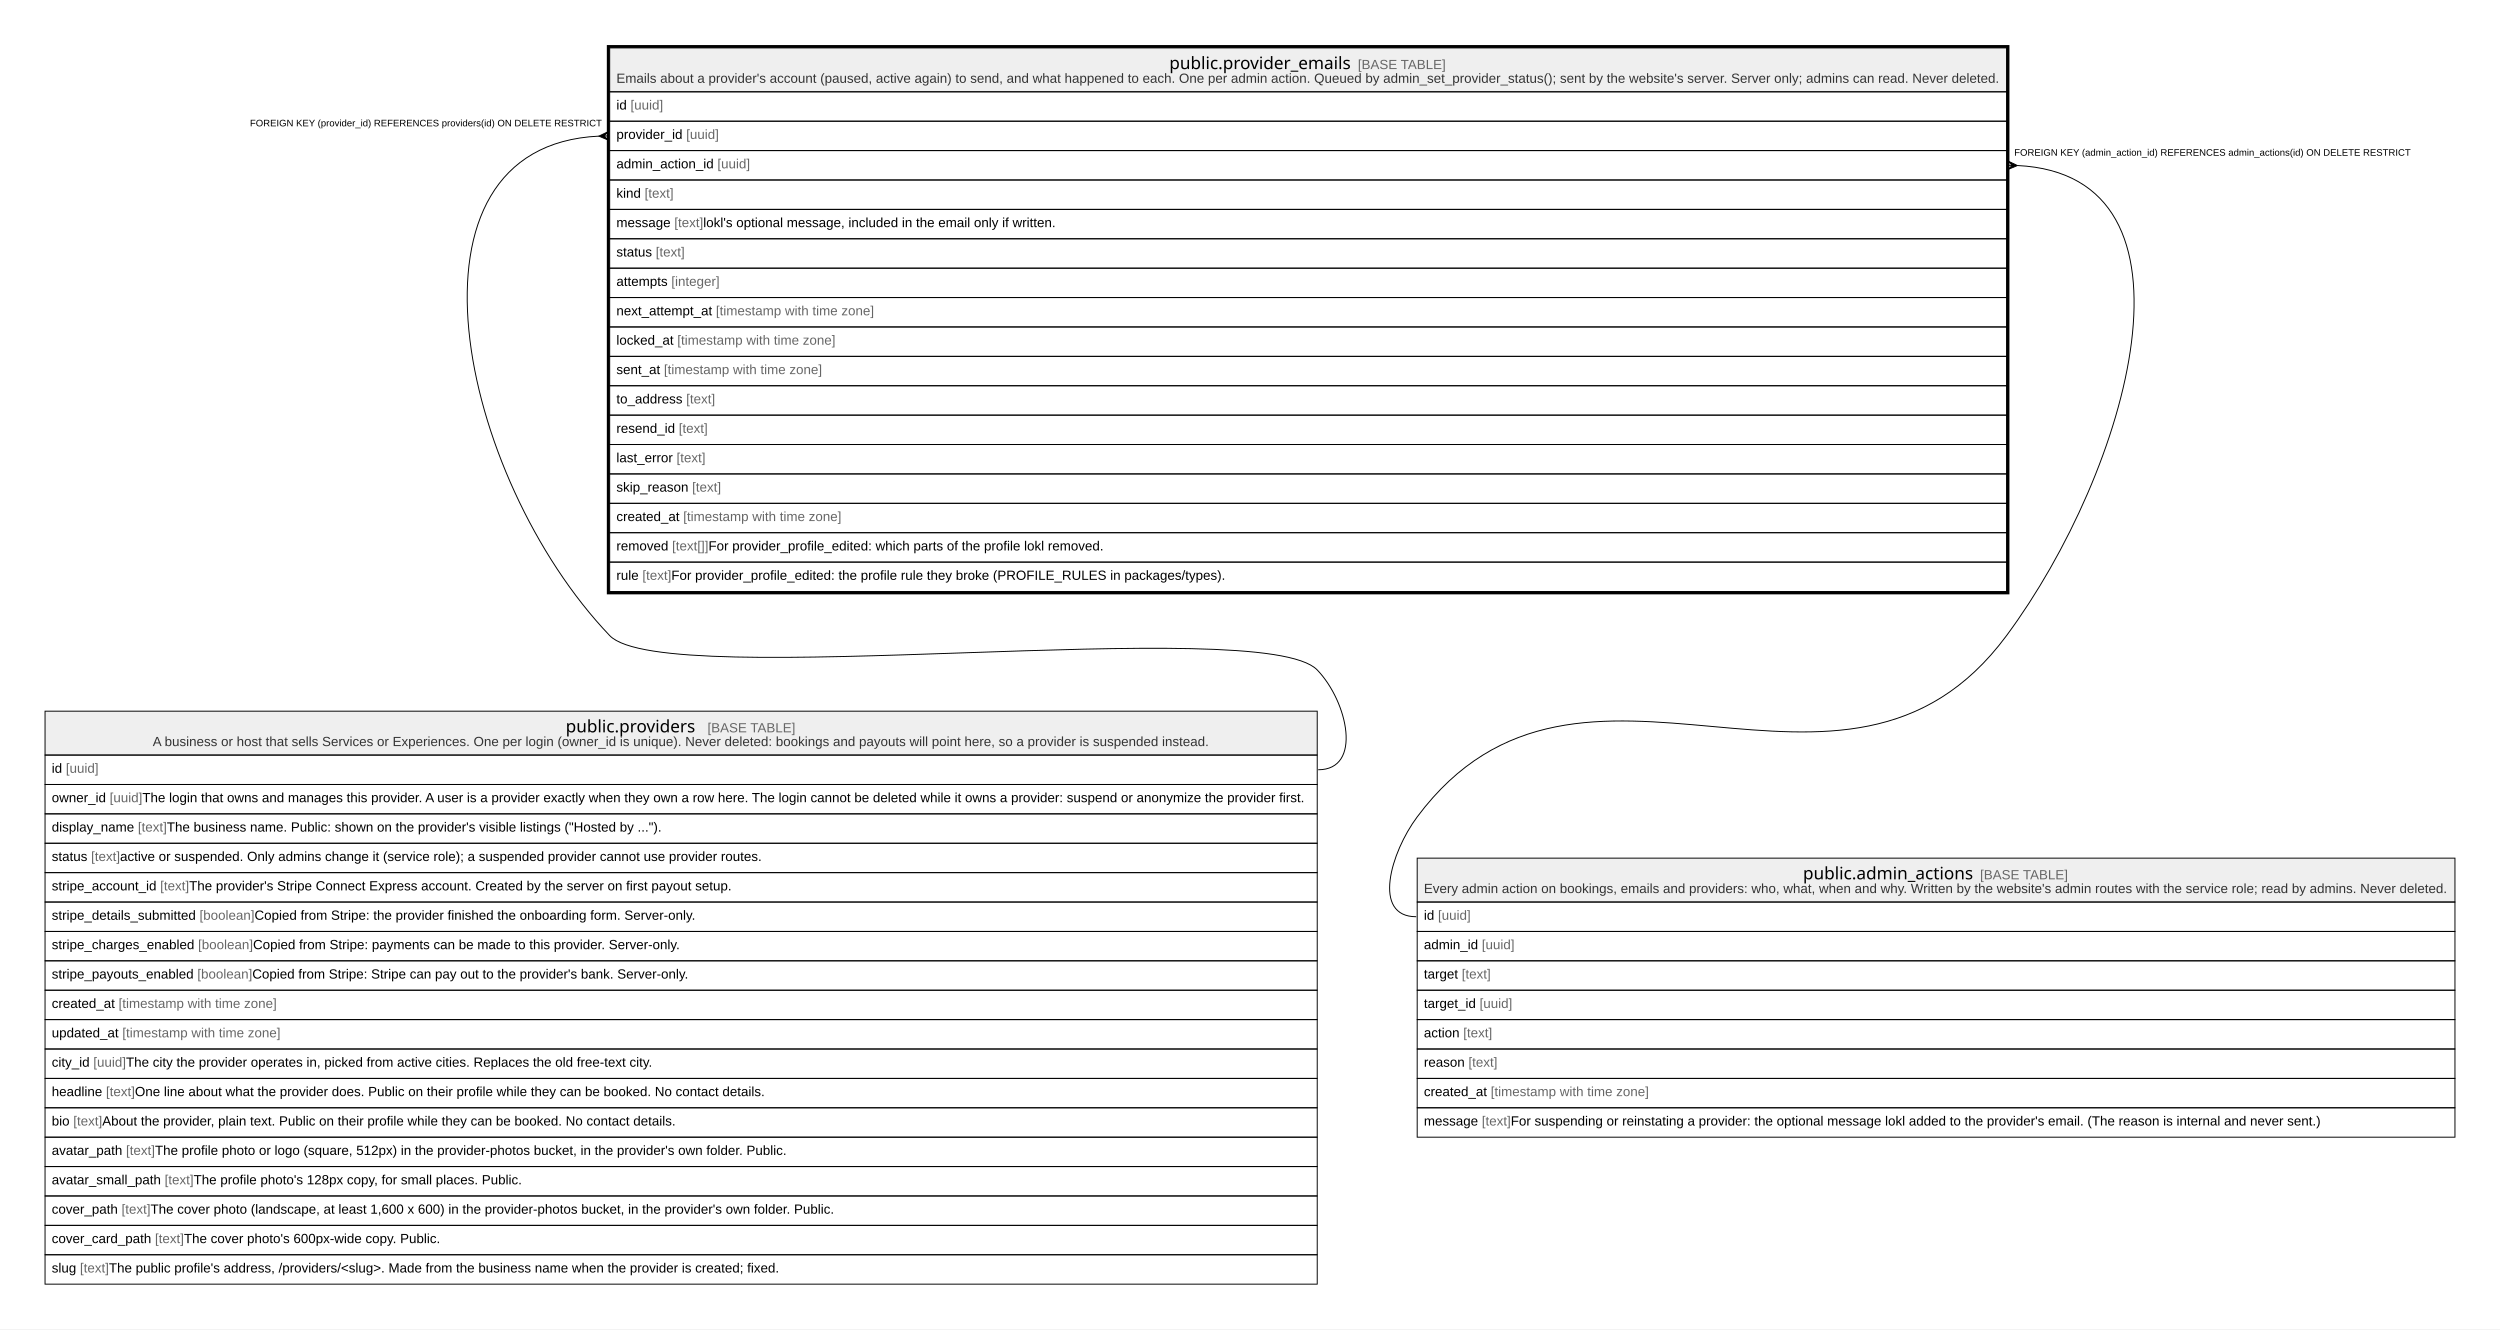
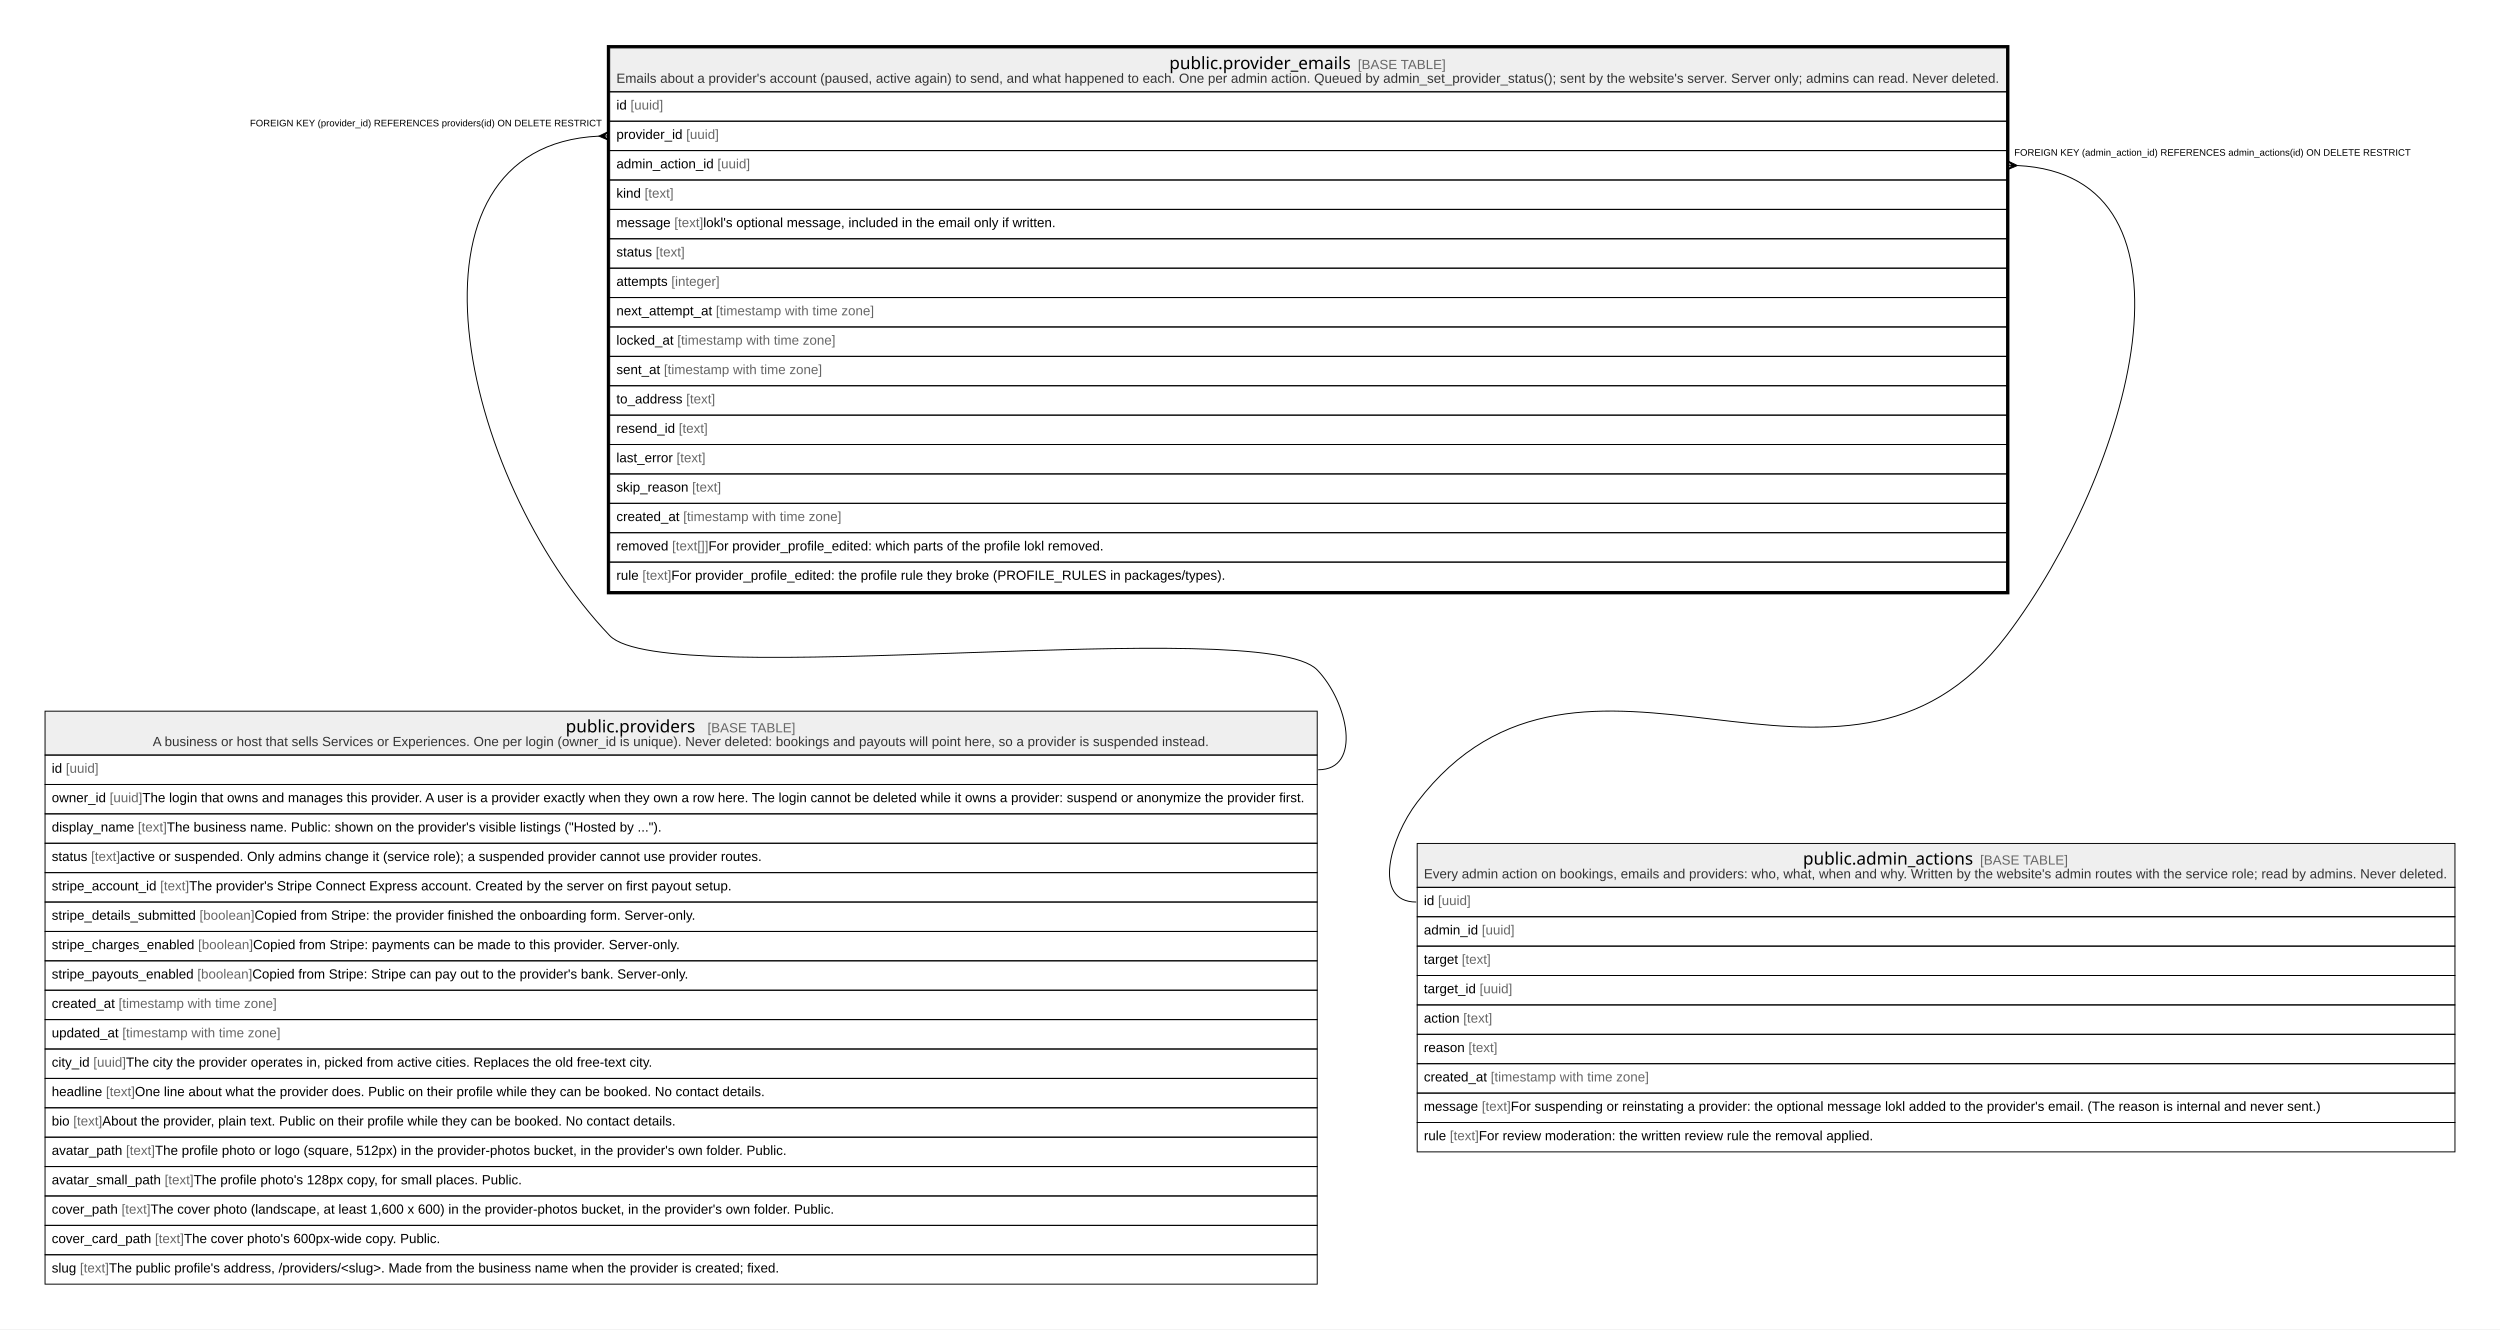
<svg xmlns="http://www.w3.org/2000/svg" width="2620pt" height="1393pt" viewBox="0.00 0.00 2619.64 1392.80">
  <g id="graph0" class="graph" transform="scale(1 1) rotate(0) translate(4 1388.8)">
    <polygon fill="white" stroke="none" points="-4,4 -4,-1388.8 2615.64,-1388.8 2615.64,4 -4,4" />
    <g id="node1" class="node">
      <polygon fill="#efefef" stroke="none" points="634.87,-1292.6 634.87,-1338.6 2098.59,-1338.6 2098.59,-1292.6 634.87,-1292.6" />
      <polygon fill="none" stroke="black" points="634.87,-1292.6 634.87,-1338.6 2098.59,-1338.6 2098.59,-1292.6 634.87,-1292.6" />
      <text text-anchor="start" x="1221.26" y="-1316.4" font-family="Arial Bold" font-size="18.00">public.provider_emails</text>
      <text text-anchor="start" x="1387.71" y="-1316.4" font-family="Arial" font-size="14.00">    </text>
      <text text-anchor="start" x="1418.83" y="-1316.4" font-family="Arial" font-size="14.00" fill="#666666">[BASE TABLE]</text>
      <text text-anchor="start" x="641.87" y="-1302" font-family="Arial" font-size="14.00" fill="#333333">Emails about a provider's account (paused, active again) to send, and what happened to each. One per admin action. Queued by admin_set_provider_status(); sent by the website's server. Server only; admins can read. Never deleted.</text>
      <polygon fill="none" stroke="black" points="634.87,-1261.8 634.87,-1292.6 2098.59,-1292.6 2098.59,-1261.8 634.87,-1261.8" />
      <text text-anchor="start" x="641.87" y="-1274" font-family="Arial" font-size="14.00">id </text>
      <text text-anchor="start" x="656.65" y="-1274" font-family="Arial" font-size="14.00" fill="#666666">[uuid]</text>
      <polygon fill="none" stroke="black" points="634.87,-1231 634.87,-1261.8 2098.59,-1261.8 2098.59,-1231 634.87,-1231" />
      <text text-anchor="start" x="641.87" y="-1243.2" font-family="Arial" font-size="14.00">provider_id </text>
      <text text-anchor="start" x="715.02" y="-1243.2" font-family="Arial" font-size="14.00" fill="#666666">[uuid]</text>
      <polygon fill="none" stroke="black" points="634.87,-1200.2 634.87,-1231 2098.59,-1231 2098.59,-1200.2 634.87,-1200.2" />
      <text text-anchor="start" x="641.87" y="-1212.4" font-family="Arial" font-size="14.00">admin_action_id </text>
      <text text-anchor="start" x="747.71" y="-1212.4" font-family="Arial" font-size="14.00" fill="#666666">[uuid]</text>
      <polygon fill="none" stroke="black" points="634.87,-1169.4 634.87,-1200.2 2098.59,-1200.2 2098.59,-1169.4 634.87,-1169.4" />
      <text text-anchor="start" x="641.87" y="-1181.6" font-family="Arial" font-size="14.00">kind </text>
      <text text-anchor="start" x="671.44" y="-1181.6" font-family="Arial" font-size="14.00" fill="#666666">[text]</text>
      <polygon fill="none" stroke="black" points="634.87,-1138.6 634.87,-1169.4 2098.59,-1169.4 2098.59,-1138.6 634.87,-1138.6" />
      <text text-anchor="start" x="641.87" y="-1150.8" font-family="Arial" font-size="14.00">message </text>
      <text text-anchor="start" x="702.56" y="-1150.8" font-family="Arial" font-size="14.00" fill="#666666">[text]</text>
      <text text-anchor="start" x="732.91" y="-1150.8" font-family="Arial" font-size="14.00"> lokl's optional message, included in the email only if written.</text>
      <polygon fill="none" stroke="black" points="634.87,-1107.8 634.87,-1138.6 2098.59,-1138.6 2098.59,-1107.8 634.87,-1107.8" />
      <text text-anchor="start" x="641.87" y="-1120" font-family="Arial" font-size="14.00">status </text>
      <text text-anchor="start" x="683.11" y="-1120" font-family="Arial" font-size="14.00" fill="#666666">[text]</text>
      <polygon fill="none" stroke="black" points="634.87,-1077 634.87,-1107.8 2098.59,-1107.8 2098.59,-1077 634.87,-1077" />
      <text text-anchor="start" x="641.87" y="-1089.2" font-family="Arial" font-size="14.00">attempts </text>
      <text text-anchor="start" x="699.44" y="-1089.2" font-family="Arial" font-size="14.00" fill="#666666">[integer]</text>
      <polygon fill="none" stroke="black" points="634.87,-1046.2 634.87,-1077 2098.59,-1077 2098.59,-1046.2 634.87,-1046.2" />
      <text text-anchor="start" x="641.87" y="-1058.4" font-family="Arial" font-size="14.00">next_attempt_at </text>
      <text text-anchor="start" x="746.15" y="-1058.4" font-family="Arial" font-size="14.00" fill="#666666">[timestamp with time zone]</text>
      <polygon fill="none" stroke="black" points="634.87,-1015.4 634.87,-1046.2 2098.59,-1046.2 2098.59,-1015.4 634.87,-1015.4" />
      <text text-anchor="start" x="641.87" y="-1027.6" font-family="Arial" font-size="14.00">locked_at </text>
      <text text-anchor="start" x="705.69" y="-1027.6" font-family="Arial" font-size="14.00" fill="#666666">[timestamp with time zone]</text>
      <polygon fill="none" stroke="black" points="634.87,-984.6 634.87,-1015.4 2098.59,-1015.4 2098.59,-984.6 634.87,-984.6" />
      <text text-anchor="start" x="641.87" y="-996.8" font-family="Arial" font-size="14.00">sent_at </text>
      <text text-anchor="start" x="691.68" y="-996.8" font-family="Arial" font-size="14.00" fill="#666666">[timestamp with time zone]</text>
      <polygon fill="none" stroke="black" points="634.87,-953.8 634.87,-984.6 2098.59,-984.6 2098.59,-953.8 634.87,-953.8" />
      <text text-anchor="start" x="641.87" y="-966" font-family="Arial" font-size="14.00">to_address </text>
      <text text-anchor="start" x="715.02" y="-966" font-family="Arial" font-size="14.00" fill="#666666">[text]</text>
      <polygon fill="none" stroke="black" points="634.87,-923 634.87,-953.8 2098.59,-953.8 2098.59,-923 634.87,-923" />
      <text text-anchor="start" x="641.87" y="-935.2" font-family="Arial" font-size="14.00">resend_id </text>
      <text text-anchor="start" x="707.24" y="-935.2" font-family="Arial" font-size="14.00" fill="#666666">[text]</text>
      <polygon fill="none" stroke="black" points="634.87,-892.2 634.87,-923 2098.59,-923 2098.59,-892.2 634.87,-892.2" />
      <text text-anchor="start" x="641.87" y="-904.4" font-family="Arial" font-size="14.00">last_error </text>
      <text text-anchor="start" x="704.89" y="-904.4" font-family="Arial" font-size="14.00" fill="#666666">[text]</text>
      <polygon fill="none" stroke="black" points="634.87,-861.4 634.87,-892.2 2098.59,-892.2 2098.59,-861.4 634.87,-861.4" />
      <text text-anchor="start" x="641.87" y="-873.6" font-family="Arial" font-size="14.00">skip_reason </text>
      <text text-anchor="start" x="721.24" y="-873.6" font-family="Arial" font-size="14.00" fill="#666666">[text]</text>
      <polygon fill="none" stroke="black" points="634.87,-830.6 634.87,-861.4 2098.59,-861.4 2098.59,-830.6 634.87,-830.6" />
      <text text-anchor="start" x="641.87" y="-842.8" font-family="Arial" font-size="14.00">created_at </text>
      <text text-anchor="start" x="711.91" y="-842.8" font-family="Arial" font-size="14.00" fill="#666666">[timestamp with time zone]</text>
      <polygon fill="none" stroke="black" points="634.87,-799.8 634.87,-830.6 2098.59,-830.6 2098.59,-799.8 634.87,-799.8" />
      <text text-anchor="start" x="641.87" y="-812" font-family="Arial" font-size="14.00">removed </text>
      <text text-anchor="start" x="700.22" y="-812" font-family="Arial" font-size="14.00" fill="#666666">[text[]]</text>
      <text text-anchor="start" x="738.35" y="-812" font-family="Arial" font-size="14.00"> For provider_profile_edited: which parts of the profile lokl removed.</text>
      <polygon fill="none" stroke="black" points="634.87,-769 634.87,-799.8 2098.59,-799.8 2098.59,-769 634.87,-769" />
      <text text-anchor="start" x="641.87" y="-781.2" font-family="Arial" font-size="14.00">rule </text>
      <text text-anchor="start" x="669.1" y="-781.2" font-family="Arial" font-size="14.00" fill="#666666">[text]</text>
      <text text-anchor="start" x="699.44" y="-781.2" font-family="Arial" font-size="14.00"> For provider_profile_edited: the profile rule they broke (PROFILE_RULES in packages/types).</text>
      <polygon fill="none" stroke="black" stroke-width="3" points="633.37,-767.5 633.37,-1340.1 2100.09,-1340.1 2100.09,-767.5 633.37,-767.5" />
    </g>
    <g id="node2" class="node">
      <polygon fill="#efefef" stroke="none" points="43.2,-597.6 43.2,-643.6 1376.26,-643.6 1376.26,-597.6 43.2,-597.6" />
      <polygon fill="none" stroke="black" points="43.2,-597.6 43.2,-643.6 1376.26,-643.6 1376.26,-597.6 43.2,-597.6" />
      <text text-anchor="start" x="588.75" y="-621.4" font-family="Arial Bold" font-size="18.00">public.providers</text>
      <text text-anchor="start" x="706.22" y="-621.4" font-family="Arial" font-size="14.00">    </text>
      <text text-anchor="start" x="737.34" y="-621.4" font-family="Arial" font-size="14.00" fill="#666666">[BASE TABLE]</text>
      <text text-anchor="start" x="156.03" y="-607" font-family="Arial" font-size="14.00" fill="#333333">A business or host that sells Services or Experiences. One per login (owner_id is unique). Never deleted: bookings and payouts will point here, so a provider is suspended instead.</text>
      <polygon fill="none" stroke="black" points="43.2,-566.8 43.2,-597.6 1376.26,-597.6 1376.26,-566.8 43.2,-566.8" />
      <text text-anchor="start" x="50.2" y="-579" font-family="Arial" font-size="14.00">id </text>
      <text text-anchor="start" x="64.99" y="-579" font-family="Arial" font-size="14.00" fill="#666666">[uuid]</text>
      <polygon fill="none" stroke="black" points="43.2,-536 43.2,-566.8 1376.26,-566.8 1376.26,-536 43.2,-536" />
      <text text-anchor="start" x="50.2" y="-548.2" font-family="Arial" font-size="14.00">owner_id </text>
      <text text-anchor="start" x="110.9" y="-548.2" font-family="Arial" font-size="14.00" fill="#666666">[uuid]</text>
      <text text-anchor="start" x="145.15" y="-548.2" font-family="Arial" font-size="14.00"> The login that owns and manages this provider. A user is a provider exactly when they own a row here. The login cannot be deleted while it owns a provider: suspend or anonymize the provider first.</text>
      <polygon fill="none" stroke="black" points="43.2,-505.2 43.2,-536 1376.26,-536 1376.26,-505.2 43.2,-505.2" />
      <text text-anchor="start" x="50.2" y="-517.4" font-family="Arial" font-size="14.00">display_name </text>
      <text text-anchor="start" x="140.48" y="-517.4" font-family="Arial" font-size="14.00" fill="#666666">[text]</text>
      <text text-anchor="start" x="170.82" y="-517.4" font-family="Arial" font-size="14.00"> The business name. Public: shown on the provider's visible listings ("Hosted by ...").</text>
      <polygon fill="none" stroke="black" points="43.2,-474.4 43.2,-505.2 1376.26,-505.2 1376.26,-474.4 43.2,-474.4" />
      <text text-anchor="start" x="50.2" y="-486.6" font-family="Arial" font-size="14.00">status </text>
      <text text-anchor="start" x="91.44" y="-486.6" font-family="Arial" font-size="14.00" fill="#666666">[text]</text>
      <text text-anchor="start" x="121.79" y="-486.6" font-family="Arial" font-size="14.00"> active or suspended. Only admins change it (service role); a suspended provider cannot use provider routes.</text>
      <polygon fill="none" stroke="black" points="43.2,-443.6 43.2,-474.4 1376.26,-474.4 1376.26,-443.6 43.2,-443.6" />
      <text text-anchor="start" x="50.2" y="-455.8" font-family="Arial" font-size="14.00">stripe_account_id </text>
      <text text-anchor="start" x="163.83" y="-455.8" font-family="Arial" font-size="14.00" fill="#666666">[text]</text>
      <text text-anchor="start" x="194.17" y="-455.8" font-family="Arial" font-size="14.00"> The provider's Stripe Connect Express account. Created by the server on first payout setup.</text>
      <polygon fill="none" stroke="black" points="43.2,-412.8 43.2,-443.6 1376.26,-443.6 1376.26,-412.8 43.2,-412.8" />
      <text text-anchor="start" x="50.2" y="-425" font-family="Arial" font-size="14.00">stripe_details_submitted </text>
      <text text-anchor="start" x="205.06" y="-425" font-family="Arial" font-size="14.00" fill="#666666">[boolean]</text>
      <text text-anchor="start" x="262.67" y="-425" font-family="Arial" font-size="14.00"> Copied from Stripe: the provider finished the onboarding form. Server-only.</text>
      <polygon fill="none" stroke="black" points="43.2,-382 43.2,-412.8 1376.26,-412.8 1376.26,-382 43.2,-382" />
      <text text-anchor="start" x="50.2" y="-394.2" font-family="Arial" font-size="14.00">stripe_charges_enabled </text>
      <text text-anchor="start" x="203.53" y="-394.2" font-family="Arial" font-size="14.00" fill="#666666">[boolean]</text>
      <text text-anchor="start" x="261.14" y="-394.2" font-family="Arial" font-size="14.00"> Copied from Stripe: payments can be made to this provider. Server-only.</text>
      <polygon fill="none" stroke="black" points="43.2,-351.2 43.2,-382 1376.26,-382 1376.26,-351.2 43.2,-351.2" />
      <text text-anchor="start" x="50.2" y="-363.4" font-family="Arial" font-size="14.00">stripe_payouts_enabled </text>
      <text text-anchor="start" x="202.76" y="-363.4" font-family="Arial" font-size="14.00" fill="#666666">[boolean]</text>
      <text text-anchor="start" x="260.36" y="-363.4" font-family="Arial" font-size="14.00"> Copied from Stripe: Stripe can pay out to the provider's bank. Server-only.</text>
      <polygon fill="none" stroke="black" points="43.2,-320.4 43.2,-351.2 1376.26,-351.2 1376.26,-320.4 43.2,-320.4" />
      <text text-anchor="start" x="50.2" y="-332.6" font-family="Arial" font-size="14.00">created_at </text>
      <text text-anchor="start" x="120.25" y="-332.6" font-family="Arial" font-size="14.00" fill="#666666">[timestamp with time zone]</text>
      <polygon fill="none" stroke="black" points="43.2,-289.6 43.2,-320.4 1376.26,-320.4 1376.26,-289.6 43.2,-289.6" />
      <text text-anchor="start" x="50.2" y="-301.8" font-family="Arial" font-size="14.00">updated_at </text>
      <text text-anchor="start" x="124.16" y="-301.8" font-family="Arial" font-size="14.00" fill="#666666">[timestamp with time zone]</text>
      <polygon fill="none" stroke="black" points="43.2,-258.8 43.2,-289.6 1376.26,-289.6 1376.26,-258.8 43.2,-258.8" />
      <text text-anchor="start" x="50.2" y="-271" font-family="Arial" font-size="14.00">city_id </text>
      <text text-anchor="start" x="93.77" y="-271" font-family="Arial" font-size="14.00" fill="#666666">[uuid]</text>
      <text text-anchor="start" x="128.02" y="-271" font-family="Arial" font-size="14.00"> The city the provider operates in, picked from active cities. Replaces the old free-text city.</text>
      <polygon fill="none" stroke="black" points="43.2,-228 43.2,-258.8 1376.26,-258.8 1376.26,-228 43.2,-228" />
      <text text-anchor="start" x="50.2" y="-240.2" font-family="Arial" font-size="14.00">headline </text>
      <text text-anchor="start" x="107.03" y="-240.2" font-family="Arial" font-size="14.00" fill="#666666">[text]</text>
      <text text-anchor="start" x="137.37" y="-240.2" font-family="Arial" font-size="14.00"> One line about what the provider does. Public on their profile while they can be booked. No contact details.</text>
      <polygon fill="none" stroke="black" points="43.2,-197.2 43.2,-228 1376.26,-228 1376.26,-197.2 43.2,-197.2" />
      <text text-anchor="start" x="50.2" y="-209.4" font-family="Arial" font-size="14.00">bio </text>
      <text text-anchor="start" x="72.77" y="-209.4" font-family="Arial" font-size="14.00" fill="#666666">[text]</text>
      <text text-anchor="start" x="103.12" y="-209.4" font-family="Arial" font-size="14.00"> About the provider, plain text. Public on their profile while they can be booked. No contact details.</text>
      <polygon fill="none" stroke="black" points="43.2,-166.4 43.2,-197.2 1376.26,-197.2 1376.26,-166.4 43.2,-166.4" />
      <text text-anchor="start" x="50.2" y="-178.6" font-family="Arial" font-size="14.00">avatar_path </text>
      <text text-anchor="start" x="128.03" y="-178.6" font-family="Arial" font-size="14.00" fill="#666666">[text]</text>
      <text text-anchor="start" x="158.38" y="-178.6" font-family="Arial" font-size="14.00"> The profile photo or logo (square, 512px) in the provider-photos bucket, in the provider's own folder. Public.</text>
      <polygon fill="none" stroke="black" points="43.2,-135.6 43.2,-166.4 1376.26,-166.4 1376.26,-135.6 43.2,-135.6" />
      <text text-anchor="start" x="50.2" y="-147.8" font-family="Arial" font-size="14.00">avatar_small_path </text>
      <text text-anchor="start" x="168.49" y="-147.8" font-family="Arial" font-size="14.00" fill="#666666">[text]</text>
      <text text-anchor="start" x="198.83" y="-147.8" font-family="Arial" font-size="14.00"> The profile photo's 128px copy, for small places. Public.</text>
      <polygon fill="none" stroke="black" points="43.2,-104.8 43.2,-135.6 1376.26,-135.6 1376.26,-104.8 43.2,-104.8" />
      <text text-anchor="start" x="50.2" y="-117" font-family="Arial" font-size="14.00">cover_path </text>
      <text text-anchor="start" x="123.36" y="-117" font-family="Arial" font-size="14.00" fill="#666666">[text]</text>
      <text text-anchor="start" x="153.7" y="-117" font-family="Arial" font-size="14.00"> The cover photo (landscape, at least 1,600 x 600) in the provider-photos bucket, in the provider's own folder. Public.</text>
      <polygon fill="none" stroke="black" points="43.2,-74 43.2,-104.8 1376.26,-104.8 1376.26,-74 43.2,-74" />
      <text text-anchor="start" x="50.2" y="-86.2" font-family="Arial" font-size="14.00">cover_card_path </text>
      <text text-anchor="start" x="158.38" y="-86.2" font-family="Arial" font-size="14.00" fill="#666666">[text]</text>
      <text text-anchor="start" x="188.72" y="-86.2" font-family="Arial" font-size="14.00"> The cover photo's 600px-wide copy. Public.</text>
      <polygon fill="none" stroke="black" points="43.2,-43.2 43.2,-74 1376.26,-74 1376.26,-43.2 43.2,-43.2" />
      <text text-anchor="start" x="50.2" y="-55.4" font-family="Arial" font-size="14.00">slug </text>
      <text text-anchor="start" x="79.77" y="-55.4" font-family="Arial" font-size="14.00" fill="#666666">[text]</text>
      <text text-anchor="start" x="110.12" y="-55.4" font-family="Arial" font-size="14.00"> The public profile's address, /providers/&lt;slug&gt;. Made from the business name when the provider is created; fixed.</text>
    </g>
    <g id="edge1" class="edge">
      <path fill="none" stroke="black" d="M623.51,-1246.16C403.39,-1235.69 476.62,-888.59 634.87,-722.8 691.81,-663.14 1319.08,-746.24 1376.26,-686.8 1408.48,-653.29 1423.75,-582.2 1377.26,-582.2" />
      <polygon fill="black" stroke="black" points="623.53,-1246.16 633.43,-1250.89 628.87,-1246.28 633.2,-1246.38 633.2,-1246.38 633.2,-1246.38 628.87,-1246.28 633.64,-1241.89 623.53,-1246.16" />
      <text text-anchor="start" x="257.9" y="-1256.4" font-family="Arial" font-size="10.00">FOREIGN KEY (provider_id) REFERENCES providers(id) ON DELETE RESTRICT</text>
    </g>
    <g id="node3" class="node">
-       <polygon fill="#efefef" stroke="none" points="1481.01,-443.6 1481.01,-489.6 2568.44,-489.6 2568.44,-443.6 1481.01,-443.6" />
-       <polygon fill="none" stroke="black" points="1481.01,-443.6 1481.01,-489.6 2568.44,-489.6 2568.44,-443.6 1481.01,-443.6" />
-       <text text-anchor="start" x="1885.25" y="-467.4" font-family="Arial Bold" font-size="18.00">public.admin_actions</text>
-       <text text-anchor="start" x="2039.72" y="-467.4" font-family="Arial" font-size="14.00">    </text>
-       <text text-anchor="start" x="2070.83" y="-467.4" font-family="Arial" font-size="14.00" fill="#666666">[BASE TABLE]</text>
-       <text text-anchor="start" x="1488.01" y="-453" font-family="Arial" font-size="14.00" fill="#333333">Every admin action on bookings, emails and providers: who, what, when and why. Written by the website's admin routes with the service role; read by admins. Never deleted.</text>
-       <polygon fill="none" stroke="black" points="1481.01,-412.8 1481.01,-443.6 2568.44,-443.6 2568.44,-412.8 1481.01,-412.8" />
-       <text text-anchor="start" x="1488.01" y="-425" font-family="Arial" font-size="14.00">id </text>
-       <text text-anchor="start" x="1502.8" y="-425" font-family="Arial" font-size="14.00" fill="#666666">[uuid]</text>
-       <polygon fill="none" stroke="black" points="1481.01,-382 1481.01,-412.8 2568.44,-412.8 2568.44,-382 1481.01,-382" />
-       <text text-anchor="start" x="1488.01" y="-394.2" font-family="Arial" font-size="14.00">admin_id </text>
-       <text text-anchor="start" x="1548.72" y="-394.2" font-family="Arial" font-size="14.00" fill="#666666">[uuid]</text>
-       <polygon fill="none" stroke="black" points="1481.01,-351.2 1481.01,-382 2568.44,-382 2568.44,-351.2 1481.01,-351.2" />
-       <text text-anchor="start" x="1488.01" y="-363.4" font-family="Arial" font-size="14.00">target </text>
-       <text text-anchor="start" x="1527.7" y="-363.4" font-family="Arial" font-size="14.00" fill="#666666">[text]</text>
-       <polygon fill="none" stroke="black" points="1481.01,-320.4 1481.01,-351.2 2568.44,-351.2 2568.44,-320.4 1481.01,-320.4" />
-       <text text-anchor="start" x="1488.01" y="-332.6" font-family="Arial" font-size="14.00">target_id </text>
-       <text text-anchor="start" x="1546.39" y="-332.6" font-family="Arial" font-size="14.00" fill="#666666">[uuid]</text>
-       <polygon fill="none" stroke="black" points="1481.01,-289.6 1481.01,-320.4 2568.44,-320.4 2568.44,-289.6 1481.01,-289.6" />
-       <text text-anchor="start" x="1488.01" y="-301.8" font-family="Arial" font-size="14.00">action </text>
-       <text text-anchor="start" x="1529.26" y="-301.8" font-family="Arial" font-size="14.00" fill="#666666">[text]</text>
-       <polygon fill="none" stroke="black" points="1481.01,-258.8 1481.01,-289.6 2568.44,-289.6 2568.44,-258.8 1481.01,-258.8" />
-       <text text-anchor="start" x="1488.01" y="-271" font-family="Arial" font-size="14.00">reason </text>
-       <text text-anchor="start" x="1534.71" y="-271" font-family="Arial" font-size="14.00" fill="#666666">[text]</text>
-       <polygon fill="none" stroke="black" points="1481.01,-228 1481.01,-258.8 2568.44,-258.8 2568.44,-228 1481.01,-228" />
-       <text text-anchor="start" x="1488.01" y="-240.2" font-family="Arial" font-size="14.00">created_at </text>
-       <text text-anchor="start" x="1558.06" y="-240.2" font-family="Arial" font-size="14.00" fill="#666666">[timestamp with time zone]</text>
-       <polygon fill="none" stroke="black" points="1481.01,-197.2 1481.01,-228 2568.44,-228 2568.44,-197.2 1481.01,-197.2" />
-       <text text-anchor="start" x="1488.01" y="-209.4" font-family="Arial" font-size="14.00">message </text>
-       <text text-anchor="start" x="1548.71" y="-209.4" font-family="Arial" font-size="14.00" fill="#666666">[text]</text>
-       <text text-anchor="start" x="1579.06" y="-209.4" font-family="Arial" font-size="14.00"> For suspending or reinstating a provider: the optional message lokl added to the provider's email. (The reason is internal and never sent.)</text>
+       <polygon fill="#efefef" stroke="none" points="1481.01,-459 1481.01,-505 2568.44,-505 2568.44,-459 1481.01,-459" />
+       <polygon fill="none" stroke="black" points="1481.01,-459 1481.01,-505 2568.44,-505 2568.44,-459 1481.01,-459" />
+       <text text-anchor="start" x="1885.25" y="-482.8" font-family="Arial Bold" font-size="18.00">public.admin_actions</text>
+       <text text-anchor="start" x="2039.72" y="-482.8" font-family="Arial" font-size="14.00">    </text>
+       <text text-anchor="start" x="2070.83" y="-482.8" font-family="Arial" font-size="14.00" fill="#666666">[BASE TABLE]</text>
+       <text text-anchor="start" x="1488.01" y="-468.4" font-family="Arial" font-size="14.00" fill="#333333">Every admin action on bookings, emails and providers: who, what, when and why. Written by the website's admin routes with the service role; read by admins. Never deleted.</text>
+       <polygon fill="none" stroke="black" points="1481.01,-428.2 1481.01,-459 2568.44,-459 2568.44,-428.2 1481.01,-428.2" />
+       <text text-anchor="start" x="1488.01" y="-440.4" font-family="Arial" font-size="14.00">id </text>
+       <text text-anchor="start" x="1502.8" y="-440.4" font-family="Arial" font-size="14.00" fill="#666666">[uuid]</text>
+       <polygon fill="none" stroke="black" points="1481.01,-397.4 1481.01,-428.2 2568.44,-428.2 2568.44,-397.4 1481.01,-397.4" />
+       <text text-anchor="start" x="1488.01" y="-409.6" font-family="Arial" font-size="14.00">admin_id </text>
+       <text text-anchor="start" x="1548.72" y="-409.6" font-family="Arial" font-size="14.00" fill="#666666">[uuid]</text>
+       <polygon fill="none" stroke="black" points="1481.01,-366.6 1481.01,-397.4 2568.44,-397.4 2568.44,-366.6 1481.01,-366.6" />
+       <text text-anchor="start" x="1488.01" y="-378.8" font-family="Arial" font-size="14.00">target </text>
+       <text text-anchor="start" x="1527.7" y="-378.8" font-family="Arial" font-size="14.00" fill="#666666">[text]</text>
+       <polygon fill="none" stroke="black" points="1481.01,-335.8 1481.01,-366.6 2568.44,-366.6 2568.44,-335.8 1481.01,-335.8" />
+       <text text-anchor="start" x="1488.01" y="-348" font-family="Arial" font-size="14.00">target_id </text>
+       <text text-anchor="start" x="1546.39" y="-348" font-family="Arial" font-size="14.00" fill="#666666">[uuid]</text>
+       <polygon fill="none" stroke="black" points="1481.01,-305 1481.01,-335.8 2568.44,-335.8 2568.44,-305 1481.01,-305" />
+       <text text-anchor="start" x="1488.01" y="-317.2" font-family="Arial" font-size="14.00">action </text>
+       <text text-anchor="start" x="1529.26" y="-317.2" font-family="Arial" font-size="14.00" fill="#666666">[text]</text>
+       <polygon fill="none" stroke="black" points="1481.01,-274.2 1481.01,-305 2568.44,-305 2568.44,-274.2 1481.01,-274.2" />
+       <text text-anchor="start" x="1488.01" y="-286.4" font-family="Arial" font-size="14.00">reason </text>
+       <text text-anchor="start" x="1534.71" y="-286.4" font-family="Arial" font-size="14.00" fill="#666666">[text]</text>
+       <polygon fill="none" stroke="black" points="1481.01,-243.4 1481.01,-274.2 2568.44,-274.2 2568.44,-243.4 1481.01,-243.4" />
+       <text text-anchor="start" x="1488.01" y="-255.6" font-family="Arial" font-size="14.00">created_at </text>
+       <text text-anchor="start" x="1558.06" y="-255.6" font-family="Arial" font-size="14.00" fill="#666666">[timestamp with time zone]</text>
+       <polygon fill="none" stroke="black" points="1481.01,-212.6 1481.01,-243.4 2568.44,-243.4 2568.44,-212.6 1481.01,-212.6" />
+       <text text-anchor="start" x="1488.01" y="-224.8" font-family="Arial" font-size="14.00">message </text>
+       <text text-anchor="start" x="1548.71" y="-224.8" font-family="Arial" font-size="14.00" fill="#666666">[text]</text>
+       <text text-anchor="start" x="1579.06" y="-224.8" font-family="Arial" font-size="14.00"> For suspending or reinstating a provider: the optional message lokl added to the provider's email. (The reason is internal and never sent.)</text>
+       <polygon fill="none" stroke="black" points="1481.01,-181.8 1481.01,-212.6 2568.44,-212.6 2568.44,-181.8 1481.01,-181.8" />
+       <text text-anchor="start" x="1488.01" y="-194" font-family="Arial" font-size="14.00">rule </text>
+       <text text-anchor="start" x="1515.25" y="-194" font-family="Arial" font-size="14.00" fill="#666666">[text]</text>
+       <text text-anchor="start" x="1545.59" y="-194" font-family="Arial" font-size="14.00"> For review moderation: the written review rule the removal applied.</text>
    </g>
    <g id="edge2" class="edge">
-       <path fill="none" stroke="black" d="M2109.94,-1215.36C2315.71,-1205.43 2226.79,-896.01 2098.59,-722.8 1927.74,-491.98 1652.73,-762.98 1481.01,-532.8 1453.21,-495.54 1433.52,-428.2 1480.01,-428.2" />
-       <polygon fill="black" stroke="black" points="2109.92,-1215.36 2099.82,-1211.09 2104.59,-1215.48 2100.26,-1215.58 2100.26,-1215.58 2100.26,-1215.58 2104.59,-1215.48 2100.03,-1220.09 2109.92,-1215.36" />
+       <path fill="none" stroke="black" d="M2109.94,-1215.35C2315.77,-1205.38 2228.77,-894.53 2098.59,-722.8 1926.28,-495.49 1654.18,-774.85 1481.01,-548.2 1452.79,-511.26 1433.52,-443.6 1480.01,-443.6" />
+       <polygon fill="black" stroke="black" points="2109.92,-1215.35 2099.82,-1211.09 2104.59,-1215.48 2100.26,-1215.58 2100.26,-1215.58 2100.26,-1215.58 2104.59,-1215.48 2100.03,-1220.09 2109.92,-1215.35" />
      <text text-anchor="start" x="2106.59" y="-1225.6" font-family="Arial" font-size="10.00">FOREIGN KEY (admin_action_id) REFERENCES admin_actions(id) ON DELETE RESTRICT</text>
    </g>
  </g>
</svg>
